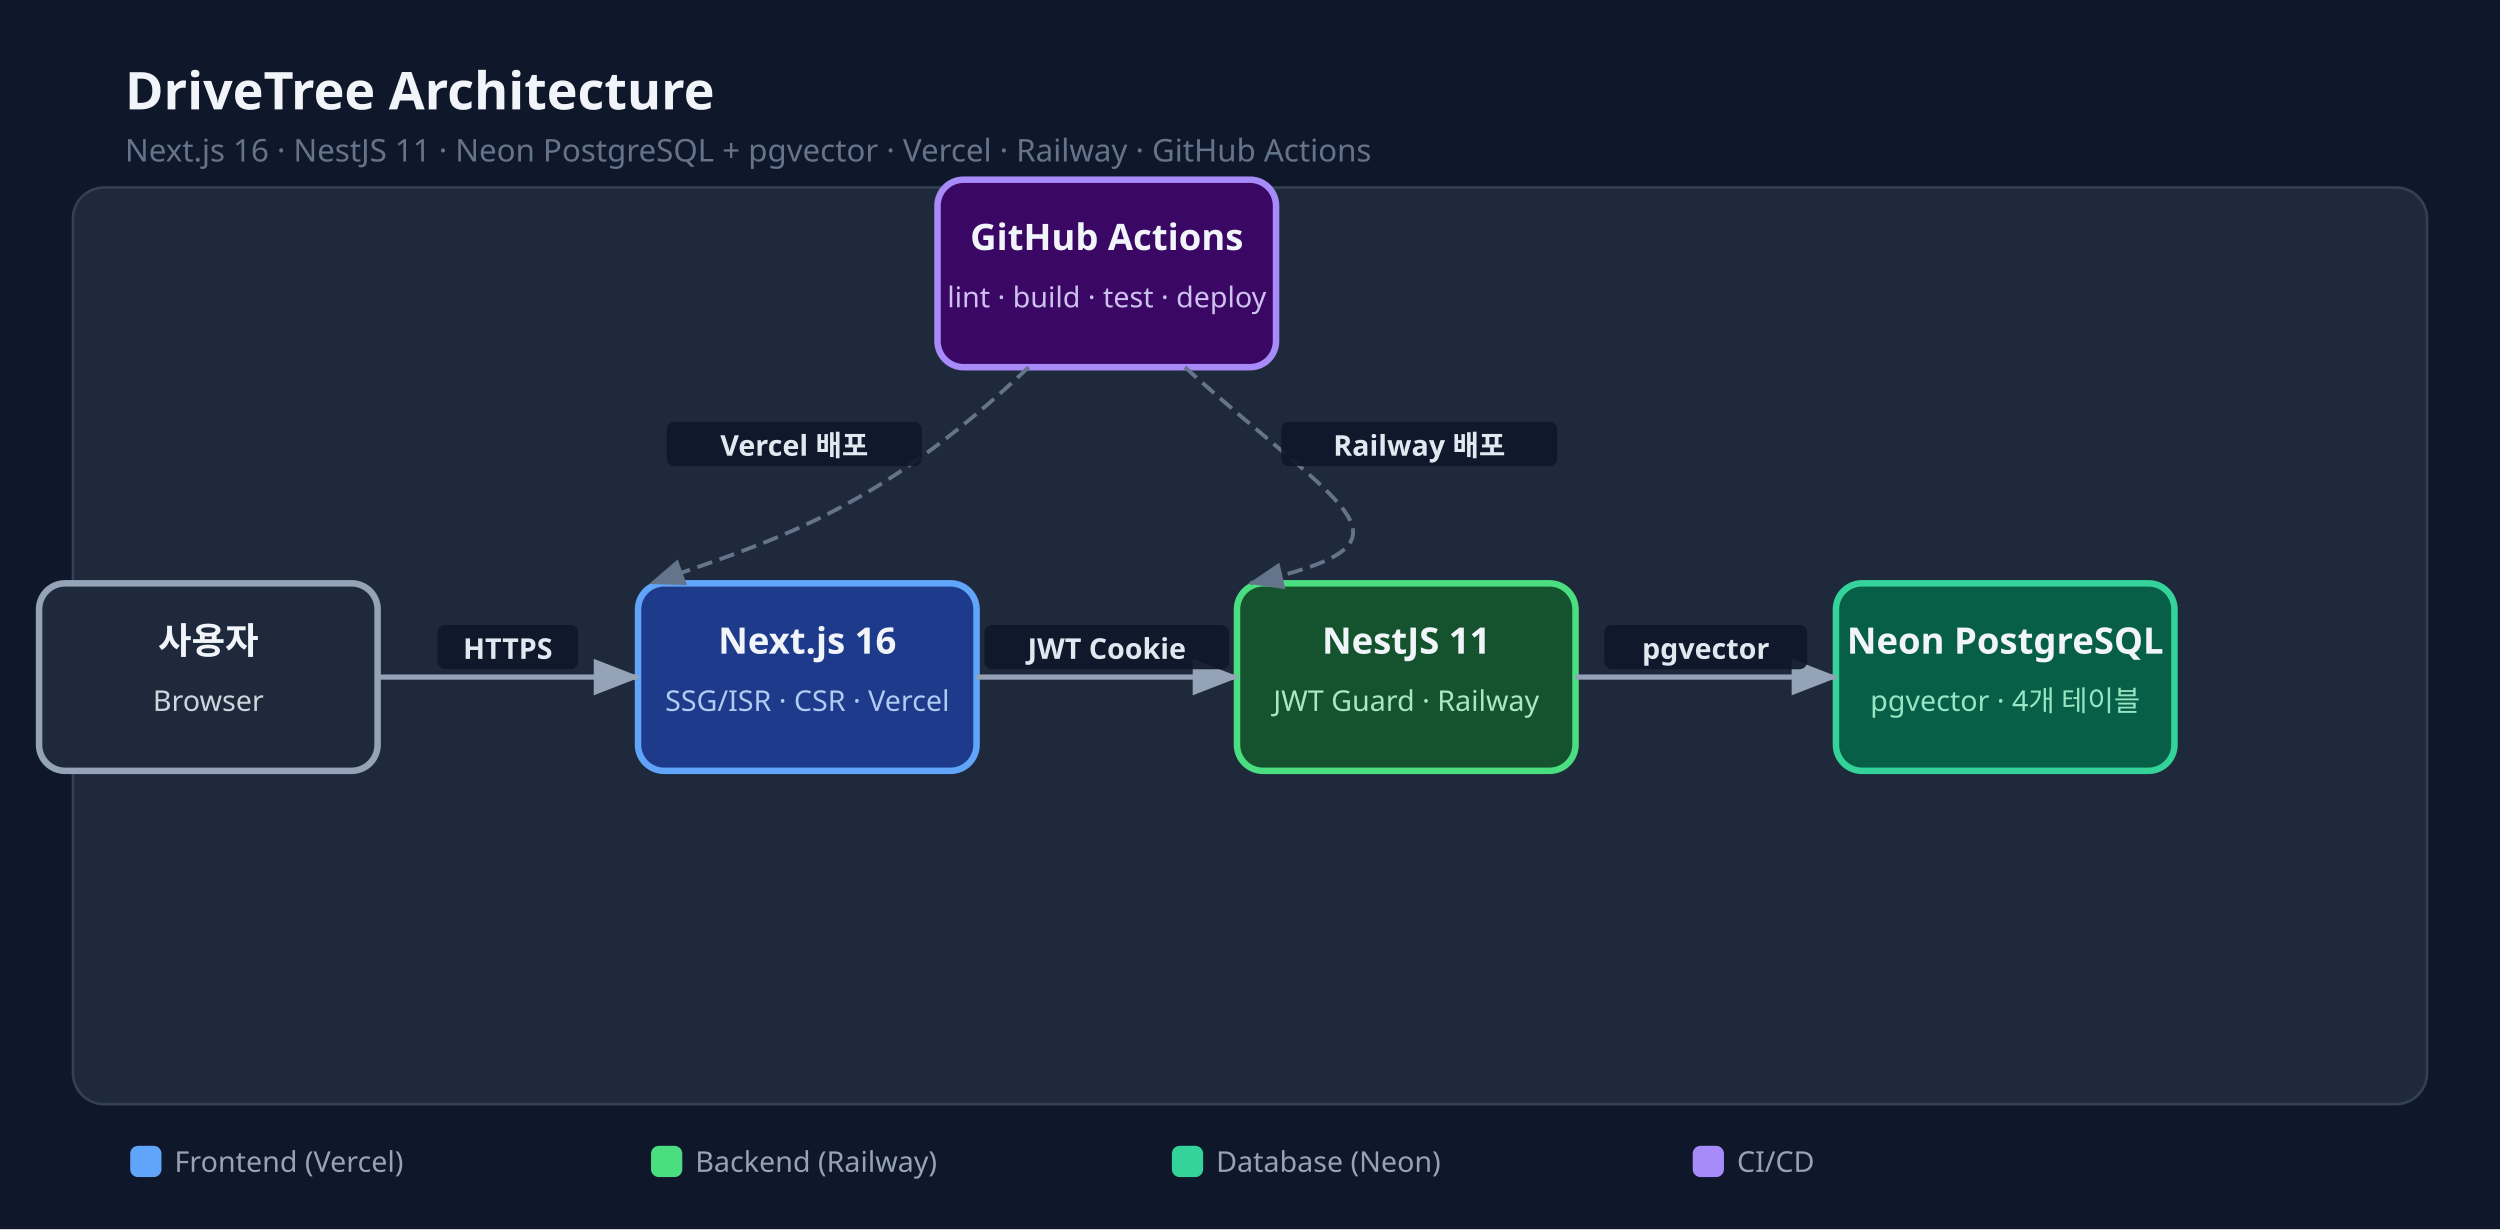
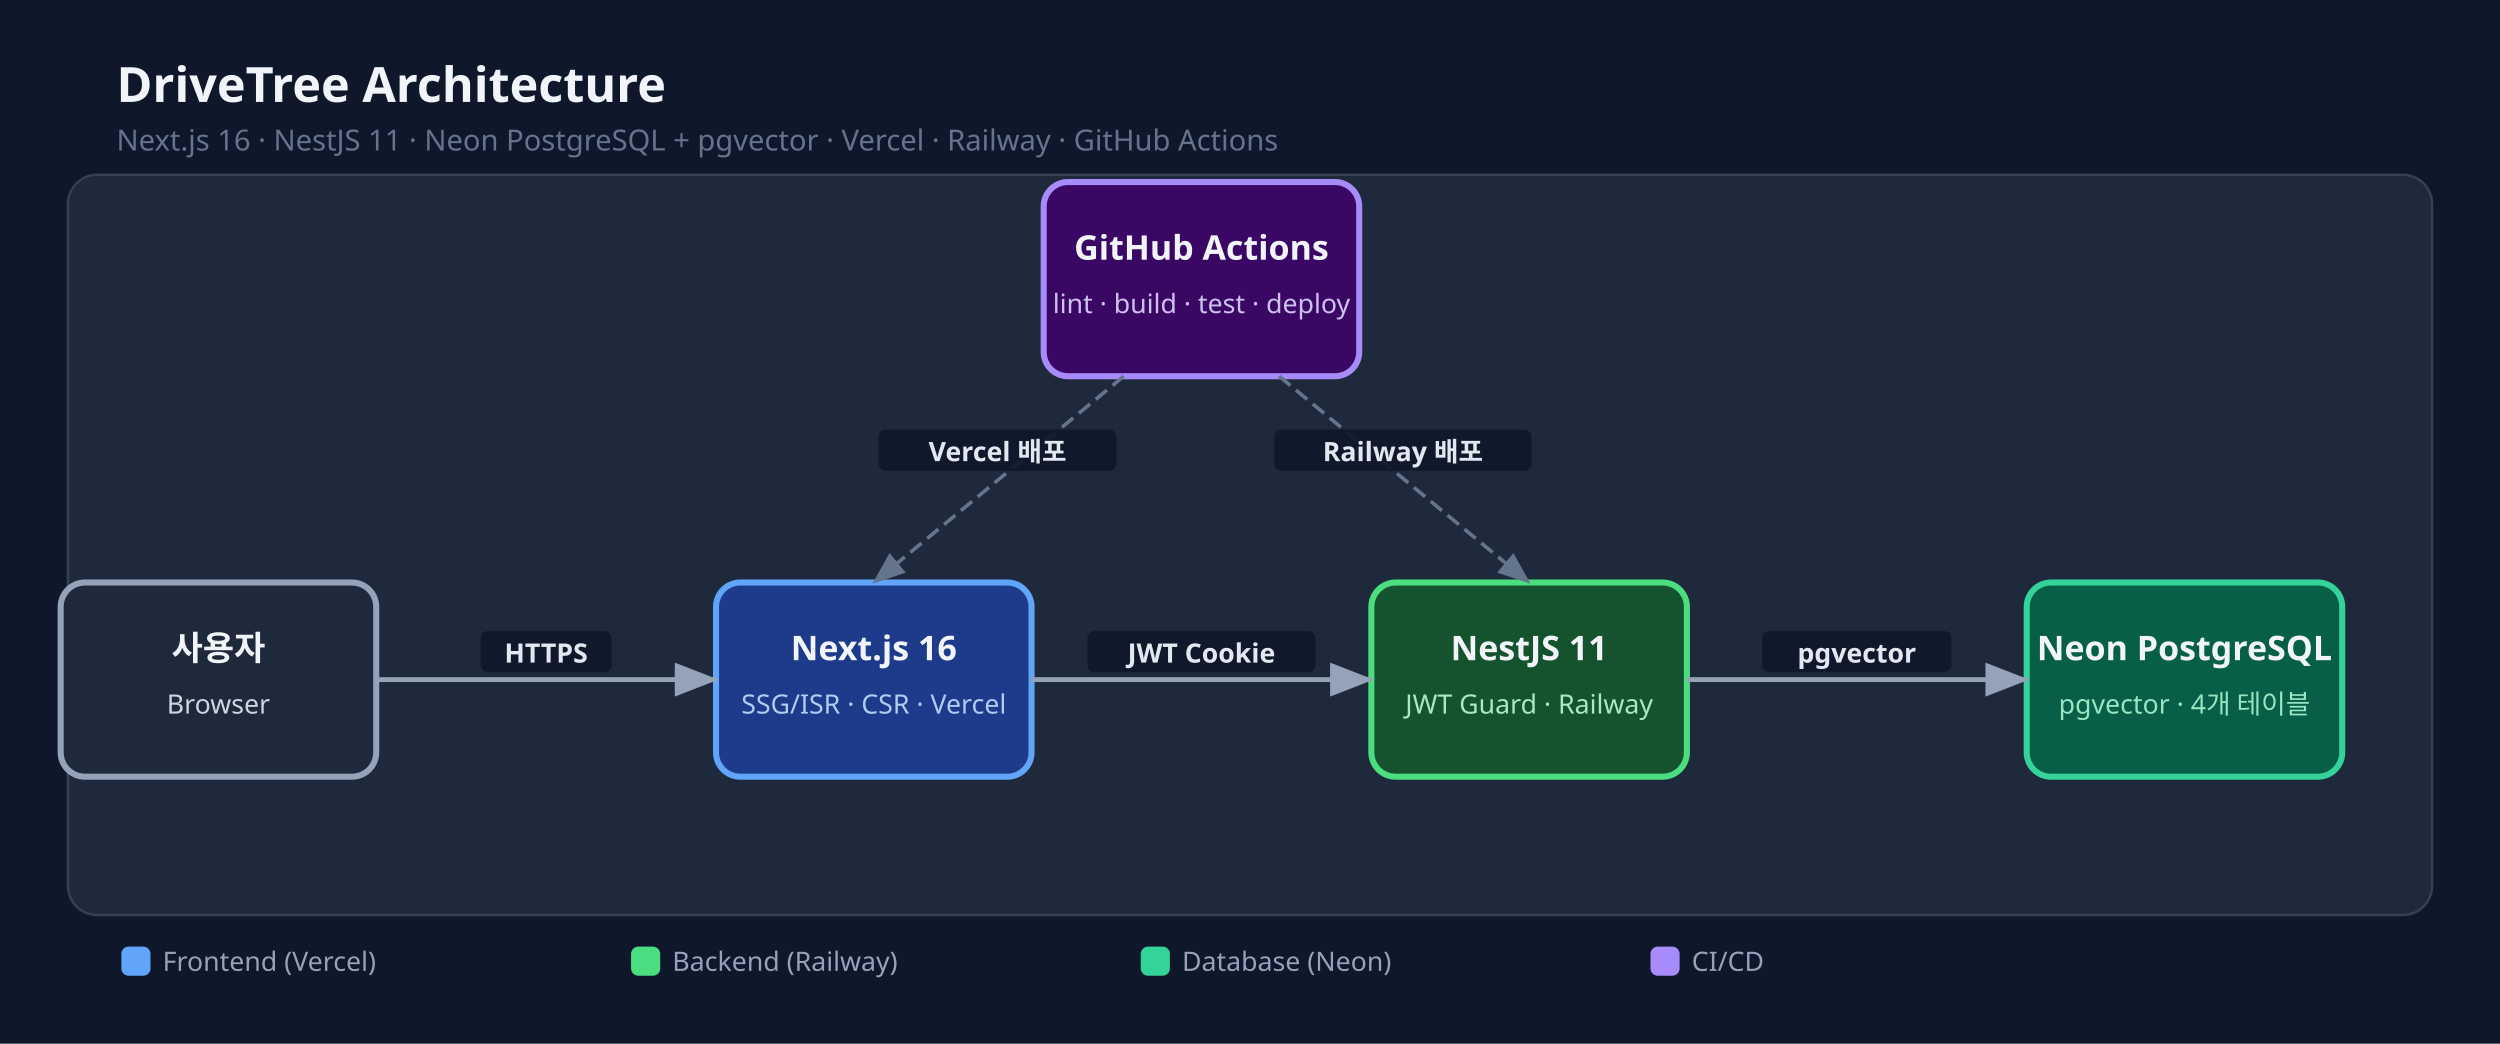
- <svg xmlns="http://www.w3.org/2000/svg" viewBox="0 0 960 472" width="960" height="472">
+ <svg xmlns="http://www.w3.org/2000/svg" viewBox="0 0 1030 430" width="1030" height="430">
  <defs>
    <marker id="arr" markerWidth="9" markerHeight="7" refX="8.5" refY="3.5" orient="auto">
      <polygon points="0 0,9 3.5,0 7" fill="#94a3b8" />
    </marker>
    <marker id="arr-dash" markerWidth="9" markerHeight="7" refX="8.5" refY="3.5" orient="auto">
      <polygon points="0 0,9 3.5,0 7" fill="#64748b" />
    </marker>
  </defs>
-   <rect width="960" height="472" fill="#0f172a" />
+   <rect width="1030" height="430" fill="#0f172a" />
  <text x="48" y="42" font-family="'Segoe UI',system-ui,sans-serif" font-size="20" font-weight="700" fill="#f1f5f9">DriveTree Architecture</text>
  <text x="48" y="62" font-family="'Segoe UI',system-ui,sans-serif" font-size="12" fill="#64748b">Next.js 16 · NestJS 11 · Neon PostgreSQL + pgvector · Vercel · Railway · GitHub Actions</text>
-   <rect x="28" y="72" width="904" height="352" rx="12" fill="#1e293b" stroke="#334155" stroke-width="1" />
-   <rect x="15" y="224" width="130" height="72" rx="10" fill="#1e293b" stroke="#94a3b8" stroke-width="2.5" />
-   <text x="80" y="251" text-anchor="middle" font-family="'Segoe UI',system-ui,sans-serif" font-size="14" font-weight="700" fill="#f1f5f9">사용자</text>
-   <text x="80" y="273" text-anchor="middle" font-family="'Segoe UI',system-ui,sans-serif" font-size="11" fill="#e2e8f0" opacity="0.9">Browser</text>
-   <rect x="245" y="224" width="130" height="72" rx="10" fill="#1e3a8a" stroke="#60a5fa" stroke-width="2.5" />
-   <text x="310" y="251" text-anchor="middle" font-family="'Segoe UI',system-ui,sans-serif" font-size="14" font-weight="700" fill="#f1f5f9">Next.js 16</text>
-   <text x="310" y="273" text-anchor="middle" font-family="'Segoe UI',system-ui,sans-serif" font-size="11" fill="#bfdbfe" opacity="0.9">SSG/ISR · CSR · Vercel</text>
-   <rect x="475" y="224" width="130" height="72" rx="10" fill="#14532d" stroke="#4ade80" stroke-width="2.5" />
-   <text x="540" y="251" text-anchor="middle" font-family="'Segoe UI',system-ui,sans-serif" font-size="14" font-weight="700" fill="#f1f5f9">NestJS 11</text>
-   <text x="540" y="273" text-anchor="middle" font-family="'Segoe UI',system-ui,sans-serif" font-size="11" fill="#bbf7d0" opacity="0.9">JWT Guard · Railway</text>
-   <rect x="705" y="224" width="130" height="72" rx="10" fill="#065f46" stroke="#34d399" stroke-width="2.5" />
-   <text x="770" y="251" text-anchor="middle" font-family="'Segoe UI',system-ui,sans-serif" font-size="14" font-weight="700" fill="#f1f5f9">Neon PostgreSQL</text>
-   <text x="770" y="273" text-anchor="middle" font-family="'Segoe UI',system-ui,sans-serif" font-size="11" fill="#a7f3d0" opacity="0.9">pgvector · 4개 테이블</text>
-   <rect x="360" y="69" width="130" height="72" rx="10" fill="#3b0764" stroke="#a78bfa" stroke-width="2.5" />
-   <text x="425" y="96" text-anchor="middle" font-family="'Segoe UI',system-ui,sans-serif" font-size="14" font-weight="700" fill="#f1f5f9">GitHub Actions</text>
-   <text x="425" y="118" text-anchor="middle" font-family="'Segoe UI',system-ui,sans-serif" font-size="11" fill="#ddd6fe" opacity="0.9">lint · build · test · deploy</text>
-   <line x1="145" y1="260" x2="245" y2="260" stroke="#94a3b8" stroke-width="2" marker-end="url(#arr)" />
-   <rect x="168" y="240" width="54" height="17" rx="3" fill="#0f172a" opacity="0.92" />
-   <text x="195" y="253" text-anchor="middle" font-family="'Segoe UI',system-ui,sans-serif" font-size="11" font-weight="600" fill="#e2e8f0">HTTPS</text>
-   <line x1="375" y1="260" x2="475" y2="260" stroke="#94a3b8" stroke-width="2" marker-end="url(#arr)" />
-   <rect x="378" y="240" width="94" height="17" rx="3" fill="#0f172a" opacity="0.92" />
-   <text x="425" y="253" text-anchor="middle" font-family="'Segoe UI',system-ui,sans-serif" font-size="11" font-weight="600" fill="#e2e8f0">JWT Cookie</text>
-   <line x1="605" y1="260" x2="705" y2="260" stroke="#94a3b8" stroke-width="2" marker-end="url(#arr)" />
-   <rect x="616" y="240" width="78" height="17" rx="3" fill="#0f172a" opacity="0.92" />
-   <text x="655" y="253" text-anchor="middle" font-family="'Segoe UI',system-ui,sans-serif" font-size="11" font-weight="600" fill="#e2e8f0">pgvector</text>
-   <path d="M 395 141 C 335 198 295 208 250 224" fill="none" stroke="#64748b" stroke-width="1.5" stroke-dasharray="6 3" marker-end="url(#arr-dash)" />
-   <rect x="256" y="162" width="98" height="17" rx="3" fill="#0f172a" opacity="0.92" />
-   <text x="305" y="175" text-anchor="middle" font-family="'Segoe UI',system-ui,sans-serif" font-size="11" font-weight="600" fill="#e2e8f0">Vercel 배포</text>
-   <path d="M 455 141 C 518 198 550 208 480 224" fill="none" stroke="#64748b" stroke-width="1.5" stroke-dasharray="6 3" marker-end="url(#arr-dash)" />
-   <rect x="492" y="162" width="106" height="17" rx="3" fill="#0f172a" opacity="0.92" />
-   <text x="545" y="175" text-anchor="middle" font-family="'Segoe UI',system-ui,sans-serif" font-size="11" font-weight="600" fill="#e2e8f0">Railway 배포</text>
-   <rect x="50" y="440" width="12" height="12" rx="3" fill="#60a5fa" />
-   <text x="67" y="450" font-family="'Segoe UI',system-ui,sans-serif" font-size="11" fill="#94a3b8">Frontend (Vercel)</text>
-   <rect x="250" y="440" width="12" height="12" rx="3" fill="#4ade80" />
-   <text x="267" y="450" font-family="'Segoe UI',system-ui,sans-serif" font-size="11" fill="#94a3b8">Backend (Railway)</text>
-   <rect x="450" y="440" width="12" height="12" rx="3" fill="#34d399" />
-   <text x="467" y="450" font-family="'Segoe UI',system-ui,sans-serif" font-size="11" fill="#94a3b8">Database (Neon)</text>
-   <rect x="650" y="440" width="12" height="12" rx="3" fill="#a78bfa" />
-   <text x="667" y="450" font-family="'Segoe UI',system-ui,sans-serif" font-size="11" fill="#94a3b8">CI/CD</text>
+   <rect x="28" y="72" width="974" height="305" rx="12" fill="#1e293b" stroke="#334155" stroke-width="1" />
+   <rect x="25" y="240" width="130" height="80" rx="10" fill="#1e293b" stroke="#94a3b8" stroke-width="2.5" />
+   <text x="90" y="272" text-anchor="middle" font-family="'Segoe UI',system-ui,sans-serif" font-size="14" font-weight="700" fill="#f1f5f9">사용자</text>
+   <text x="90" y="294" text-anchor="middle" font-family="'Segoe UI',system-ui,sans-serif" font-size="11" fill="#e2e8f0" opacity="0.9">Browser</text>
+   <rect x="295" y="240" width="130" height="80" rx="10" fill="#1e3a8a" stroke="#60a5fa" stroke-width="2.5" />
+   <text x="360" y="272" text-anchor="middle" font-family="'Segoe UI',system-ui,sans-serif" font-size="14" font-weight="700" fill="#f1f5f9">Next.js 16</text>
+   <text x="360" y="294" text-anchor="middle" font-family="'Segoe UI',system-ui,sans-serif" font-size="11" fill="#bfdbfe" opacity="0.9">SSG/ISR · CSR · Vercel</text>
+   <rect x="565" y="240" width="130" height="80" rx="10" fill="#14532d" stroke="#4ade80" stroke-width="2.5" />
+   <text x="630" y="272" text-anchor="middle" font-family="'Segoe UI',system-ui,sans-serif" font-size="14" font-weight="700" fill="#f1f5f9">NestJS 11</text>
+   <text x="630" y="294" text-anchor="middle" font-family="'Segoe UI',system-ui,sans-serif" font-size="11" fill="#bbf7d0" opacity="0.9">JWT Guard · Railway</text>
+   <rect x="835" y="240" width="130" height="80" rx="10" fill="#065f46" stroke="#34d399" stroke-width="2.5" />
+   <text x="900" y="272" text-anchor="middle" font-family="'Segoe UI',system-ui,sans-serif" font-size="14" font-weight="700" fill="#f1f5f9">Neon PostgreSQL</text>
+   <text x="900" y="294" text-anchor="middle" font-family="'Segoe UI',system-ui,sans-serif" font-size="11" fill="#a7f3d0" opacity="0.9">pgvector · 4개 테이블</text>
+   <rect x="430" y="75" width="130" height="80" rx="10" fill="#3b0764" stroke="#a78bfa" stroke-width="2.5" />
+   <text x="495" y="107" text-anchor="middle" font-family="'Segoe UI',system-ui,sans-serif" font-size="14" font-weight="700" fill="#f1f5f9">GitHub Actions</text>
+   <text x="495" y="129" text-anchor="middle" font-family="'Segoe UI',system-ui,sans-serif" font-size="11" fill="#ddd6fe" opacity="0.9">lint · build · test · deploy</text>
+   <line x1="155" y1="280" x2="295" y2="280" stroke="#94a3b8" stroke-width="2" marker-end="url(#arr)" />
+   <rect x="198" y="260" width="54" height="17" rx="3" fill="#0f172a" opacity="0.92" />
+   <text x="225" y="273" text-anchor="middle" font-family="'Segoe UI',system-ui,sans-serif" font-size="11" font-weight="600" fill="#e2e8f0">HTTPS</text>
+   <line x1="425" y1="280" x2="565" y2="280" stroke="#94a3b8" stroke-width="2" marker-end="url(#arr)" />
+   <rect x="448" y="260" width="94" height="17" rx="3" fill="#0f172a" opacity="0.92" />
+   <text x="495" y="273" text-anchor="middle" font-family="'Segoe UI',system-ui,sans-serif" font-size="11" font-weight="600" fill="#e2e8f0">JWT Cookie</text>
+   <line x1="695" y1="280" x2="835" y2="280" stroke="#94a3b8" stroke-width="2" marker-end="url(#arr)" />
+   <rect x="726" y="260" width="78" height="17" rx="3" fill="#0f172a" opacity="0.92" />
+   <text x="765" y="273" text-anchor="middle" font-family="'Segoe UI',system-ui,sans-serif" font-size="11" font-weight="600" fill="#e2e8f0">pgvector</text>
+   <line x1="463" y1="155" x2="360" y2="240" stroke="#64748b" stroke-width="1.5" stroke-dasharray="6 3" marker-end="url(#arr-dash)" />
+   <rect x="362" y="177" width="98" height="17" rx="3" fill="#0f172a" opacity="0.92" />
+   <text x="411" y="190" text-anchor="middle" font-family="'Segoe UI',system-ui,sans-serif" font-size="11" font-weight="600" fill="#e2e8f0">Vercel 배포</text>
+   <line x1="527" y1="155" x2="630" y2="240" stroke="#64748b" stroke-width="1.5" stroke-dasharray="6 3" marker-end="url(#arr-dash)" />
+   <rect x="525" y="177" width="106" height="17" rx="3" fill="#0f172a" opacity="0.92" />
+   <text x="578" y="190" text-anchor="middle" font-family="'Segoe UI',system-ui,sans-serif" font-size="11" font-weight="600" fill="#e2e8f0">Railway 배포</text>
+   <rect x="50" y="390" width="12" height="12" rx="3" fill="#60a5fa" />
+   <text x="67" y="400" font-family="'Segoe UI',system-ui,sans-serif" font-size="11" fill="#94a3b8">Frontend (Vercel)</text>
+   <rect x="260" y="390" width="12" height="12" rx="3" fill="#4ade80" />
+   <text x="277" y="400" font-family="'Segoe UI',system-ui,sans-serif" font-size="11" fill="#94a3b8">Backend (Railway)</text>
+   <rect x="470" y="390" width="12" height="12" rx="3" fill="#34d399" />
+   <text x="487" y="400" font-family="'Segoe UI',system-ui,sans-serif" font-size="11" fill="#94a3b8">Database (Neon)</text>
+   <rect x="680" y="390" width="12" height="12" rx="3" fill="#a78bfa" />
+   <text x="697" y="400" font-family="'Segoe UI',system-ui,sans-serif" font-size="11" fill="#94a3b8">CI/CD</text>
</svg>
